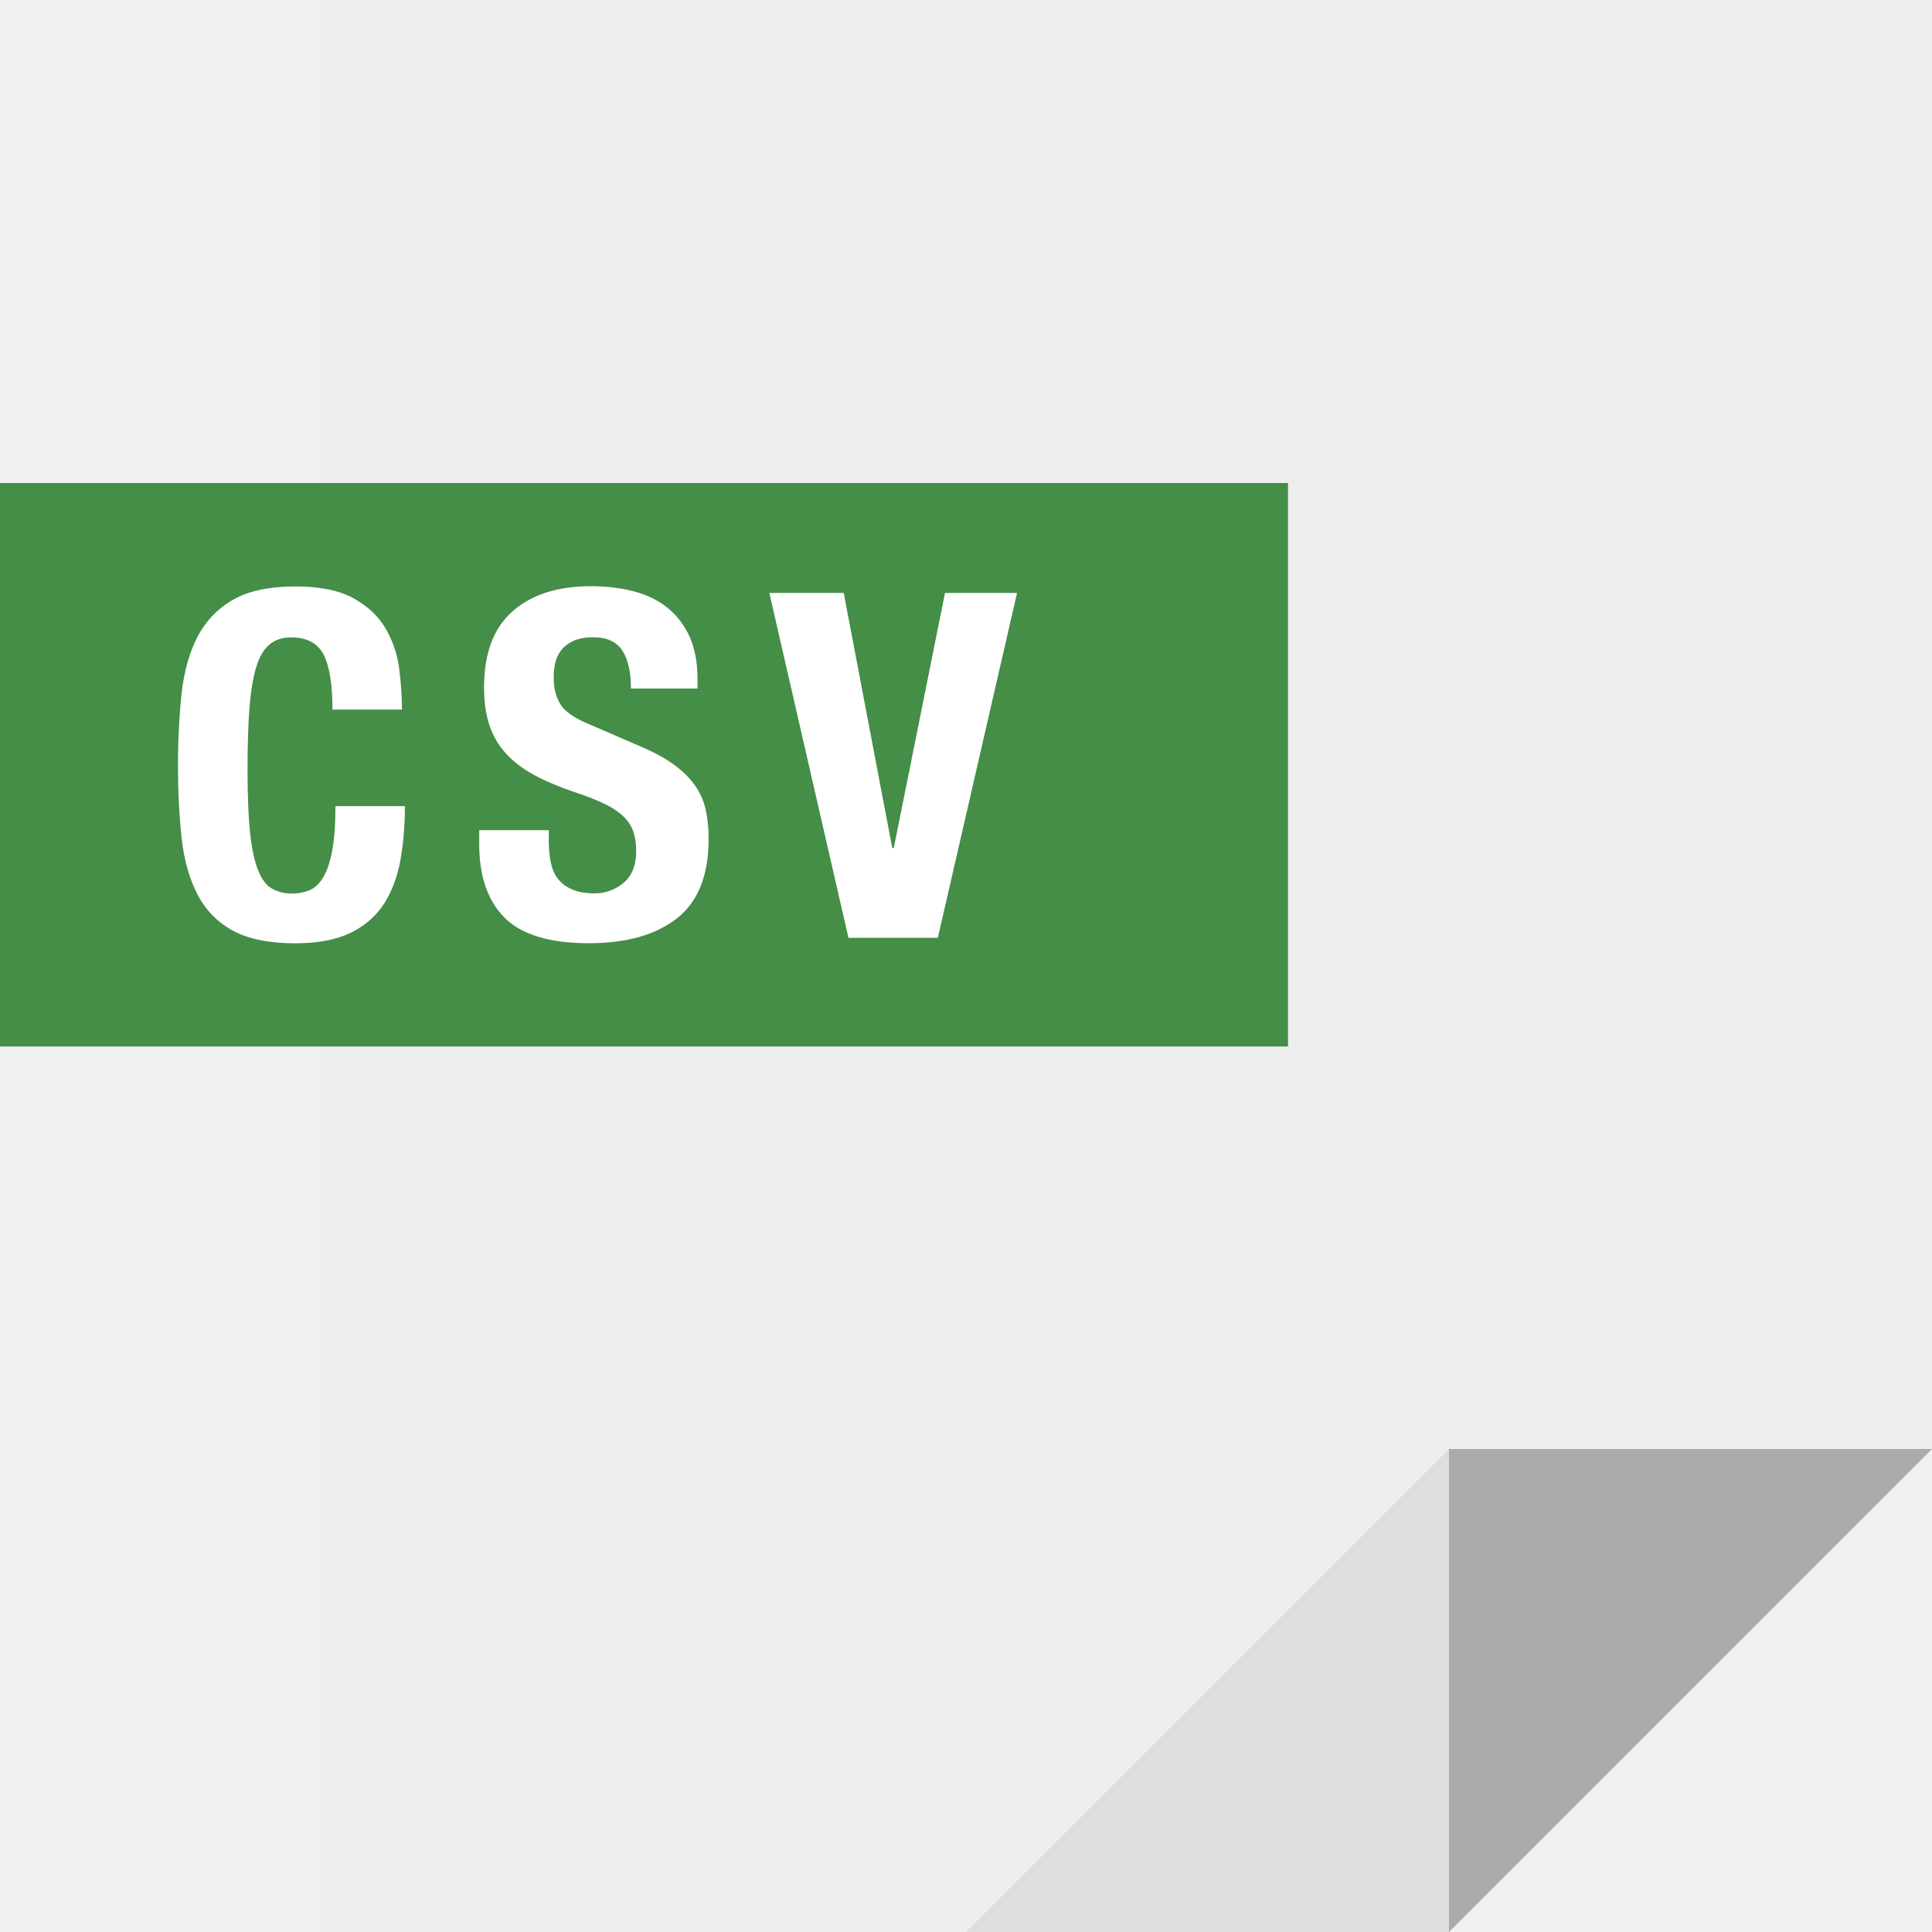
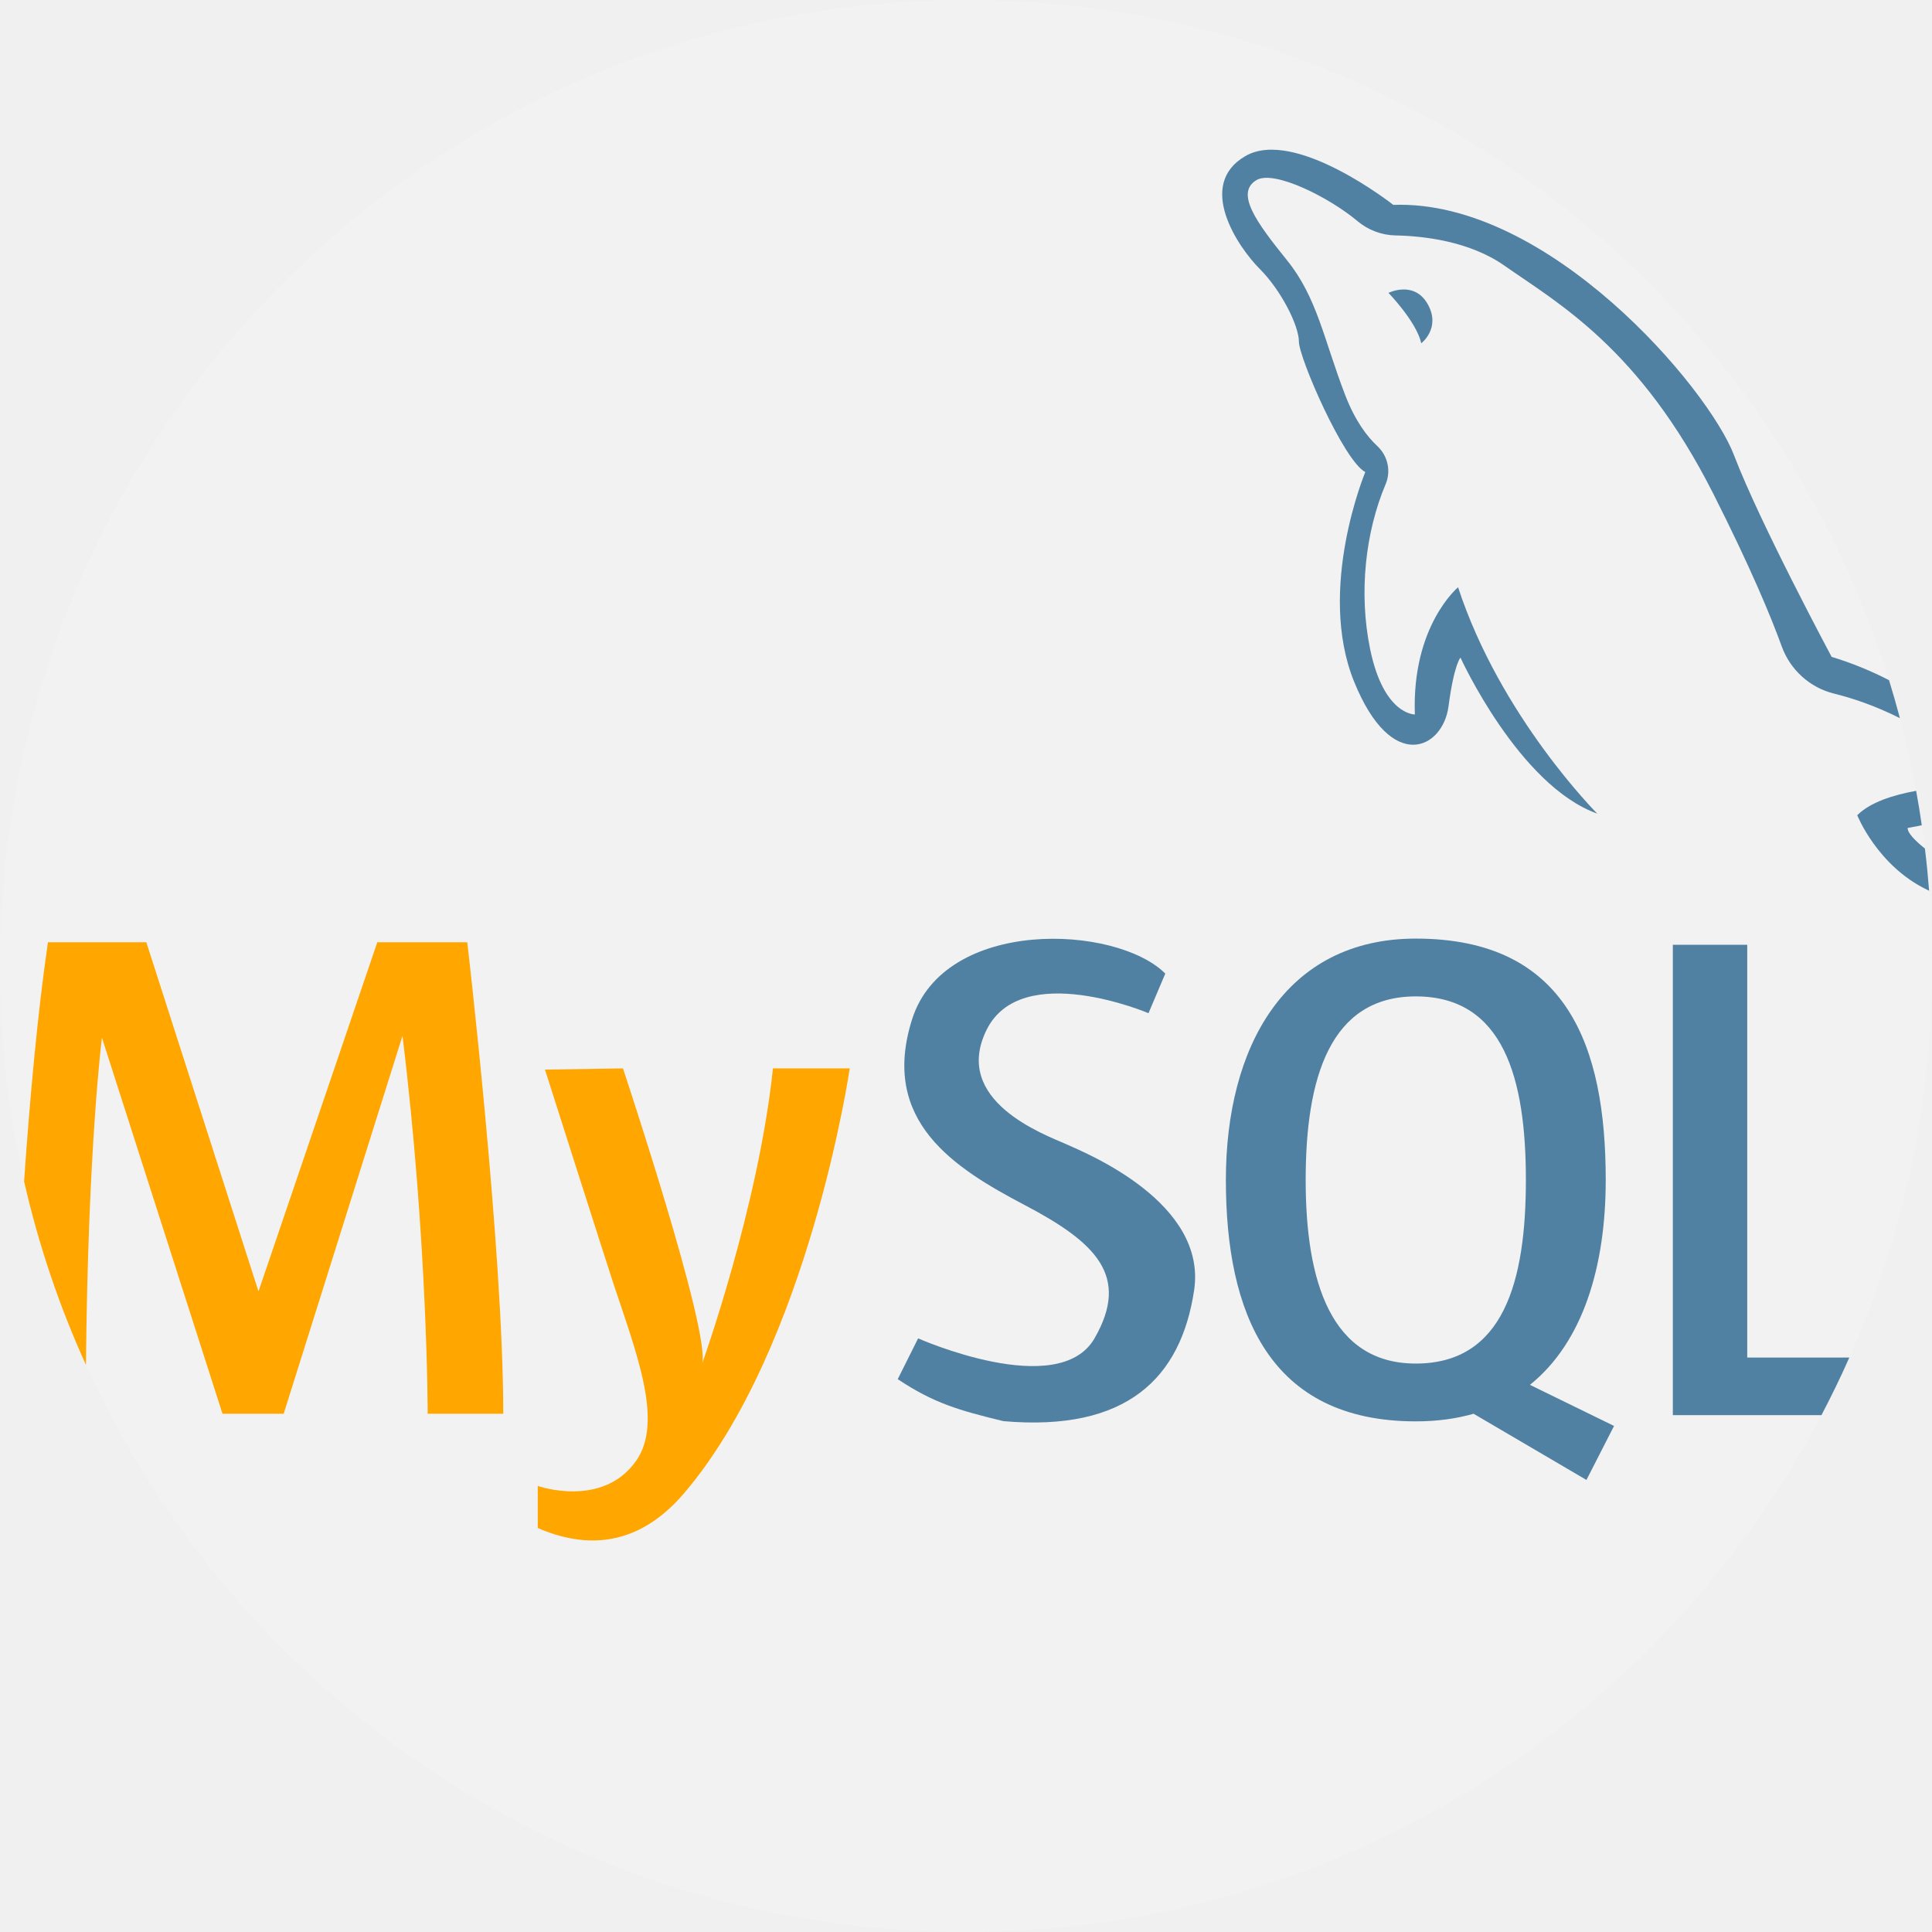
- <svg xmlns="http://www.w3.org/2000/svg" version="1.1" id="Capa_1" x="0px" y="0px" viewBox="0 0 384 384" style="enable-background:new 0 0 384 384;" xml:space="preserve">
-   <polygon style="fill:#EFEEEE;" points="64,0 64,384 288,384 384,288 384,0 " />
-   <polygon style="fill:#ABABAB;" points="288,288 288,384 384,288 " />
-   <polygon style="fill:#DEDEDD;" points="192,384 288,384 288,288 " />
-   <path style="fill:#448E47;" d="M0,96v112h256V96L0,96L0,96z" />
+ <svg xmlns="http://www.w3.org/2000/svg" version="1.1" id="Capa_1" x="0px" y="0px" viewBox="0 0 512 512" style="enable-background:new 0 0 512 512;" xml:space="preserve">
+   <path style="fill:#F2F2F2;" d="M512,256c0,36.937-7.826,72.056-21.911,103.769c-2.288,5.183-4.765,10.271-7.387,15.266  C439.85,456.474,354.408,512,256,512c-103.685,0-192.972-61.639-233.221-150.277c-7.022-15.464-12.549-31.744-16.394-48.661  C2.205,294.713,0,275.613,0,256C0,114.615,114.615,0,256,0c115.012,0,212.302,75.839,244.611,180.245  c1.024,3.323,1.985,6.687,2.884,10.073v0.01c1.672,6.332,3.114,12.737,4.305,19.247c0.554,3.03,1.055,6.071,1.494,9.132  c0.303,2.048,0.585,4.096,0.825,6.165c0.46,3.699,0.825,7.429,1.118,11.18C511.739,242.636,512,249.292,512,256z" />
  <g>
-     <path style="fill:#FFFFFF;" d="M64.32,130.112c-1.184-2.288-3.344-3.424-6.48-3.424c-1.728,0-3.152,0.464-4.272,1.408   c-1.12,0.928-2,2.416-2.64,4.496s-1.088,4.8-1.344,8.176c-0.272,3.36-0.384,7.472-0.384,12.336c0,5.184,0.176,9.376,0.528,12.576   c0.336,3.2,0.896,5.664,1.632,7.44s1.664,2.96,2.784,3.552c1.12,0.608,2.416,0.928,3.888,0.928c1.216,0,2.352-0.208,3.408-0.624   s1.968-1.248,2.736-2.496c0.784-1.248,1.392-3.008,1.824-5.28c0.448-2.272,0.672-5.264,0.672-8.976H80.48   c0,3.696-0.288,7.232-0.864,10.56s-1.664,6.24-3.216,8.736c-1.584,2.48-3.776,4.432-6.624,5.84   c-2.848,1.408-6.544,2.128-11.088,2.128c-5.168,0-9.312-0.848-12.368-2.496c-3.072-1.664-5.424-4.064-7.056-7.2   s-2.688-6.88-3.168-11.232c-0.464-4.336-0.72-9.152-0.72-14.384c0-5.184,0.256-9.968,0.72-14.352   c0.48-4.368,1.552-8.144,3.168-11.28c1.648-3.12,3.984-5.584,7.056-7.344c3.056-1.744,7.2-2.64,12.368-2.64   c4.944,0,8.816,0.8,11.664,2.4c2.848,1.6,4.976,3.632,6.368,6.096s2.304,5.12,2.64,7.968c0.352,2.848,0.528,5.52,0.528,8.016H66.08   C66.08,136,65.488,132.368,64.32,130.112z" />
-     <path style="fill:#FFFFFF;" d="M109.072,167.008c0,1.6,0.144,3.056,0.384,4.352c0.272,1.312,0.736,2.416,1.44,3.312   c0.704,0.912,1.664,1.616,2.848,2.128c1.168,0.496,2.672,0.768,4.448,0.768c2.128,0,4.016-0.688,5.712-2.064   c1.68-1.376,2.544-3.52,2.544-6.384c0-1.536-0.224-2.864-0.624-3.984c-0.416-1.12-1.104-2.128-2.064-3.008   c-0.976-0.912-2.24-1.712-3.792-2.448s-3.504-1.488-5.808-2.256c-3.056-1.024-5.712-2.16-7.968-3.376   c-2.24-1.2-4.112-2.624-5.616-4.272c-1.504-1.632-2.608-3.52-3.312-5.664c-0.704-2.16-1.056-4.624-1.056-7.456   c0-6.784,1.888-11.824,5.664-15.152c3.76-3.328,8.96-4.992,15.552-4.992c3.072,0,5.904,0.336,8.496,1.008s4.832,1.744,6.72,3.264   c1.888,1.504,3.36,3.424,4.416,5.744c1.04,2.336,1.584,5.136,1.584,8.4v1.92h-13.232c0-3.264-0.576-5.776-1.712-7.552   c-1.152-1.744-3.072-2.64-5.76-2.64c-1.536,0-2.816,0.24-3.84,0.672c-1.008,0.448-1.84,1.04-2.448,1.776s-1.04,1.616-1.264,2.576   c-0.24,0.96-0.336,1.952-0.336,2.976c0,2.128,0.448,3.888,1.344,5.328c0.896,1.456,2.816,2.784,5.76,3.984l10.656,4.608   c2.624,1.152,4.768,2.352,6.416,3.616c1.664,1.248,3.008,2.592,3.984,4.032c0.992,1.44,1.68,3.008,2.064,4.752   c0.384,1.712,0.576,3.648,0.576,5.744c0,7.232-2.096,12.496-6.288,15.792c-4.192,3.296-10.032,4.96-17.52,4.96   c-7.808,0-13.392-1.696-16.768-5.088c-3.36-3.392-5.024-8.256-5.024-14.592v-2.784h13.824L109.072,167.008L109.072,167.008z" />
-     <path style="fill:#FFFFFF;" d="M177.344,168.544h0.304l10.176-50.688h14.32L186.4,186.4h-17.76l-15.728-68.544h14.784   L177.344,168.544z" />
+     <path style="fill:#5181A2;" d="M367.961,77.614c0,0,7.42,7.632,8.691,13.355c0,0,5.3-4.028,1.696-10.387   C374.744,74.222,367.961,77.614,367.961,77.614z" />
+     <path style="fill:#5181A2;" d="M503.495,190.318c-6.666-3.354-12.727-5.339-17.471-6.51c-6.416-1.588-11.609-6.311-13.855-12.528   c-2.884-7.973-8.255-20.888-18.139-40.458c-19.508-38.578-41.127-50.448-55.327-60.416c-9.32-6.541-21.567-7.868-28.881-8.014   c-3.688-0.073-7.241-1.421-10.073-3.793c-7.45-6.269-22.1-13.636-26.76-10.877c-5.726,3.396,0,11.243,8.046,21.201   c8.056,9.968,9.759,20.992,15.475,35.83c2.644,6.844,5.831,10.982,8.485,13.448c2.779,2.591,3.688,6.614,2.215,10.104   c-5.371,12.696-7.168,28.776-4.127,43.645c3.605,17.596,11.87,17.387,11.87,17.387c-0.846-23.531,11.452-33.708,11.452-33.708   c11.233,34.335,36.885,59.988,36.885,59.988c-20.773-7.419-36.247-41.336-36.247-41.336s-1.693,1.693-3.177,12.936   c-1.484,11.233-15.057,18.014-25.015-6.572c-9.968-24.597,2.967-55.547,2.967-55.547c-5.726-2.968-17.596-30.312-17.596-34.555   c0-4.232-4.671-13.563-10.386-19.289c-5.726-5.716-16.959-22.256-3.814-29.884c13.134-7.638,39.215,12.925,39.215,12.925   c41.127-1.484,83.519,48.546,90.3,66.351c6.781,17.805,25.861,53.426,25.861,53.426c5.413,1.641,10.501,3.762,15.214,6.175   C501.635,183.568,502.596,186.932,503.495,190.318z" />
+     <path style="fill:#5181A2;" d="M511.237,236.053c-0.209-0.094-0.408-0.199-0.606-0.293c-13.145-6.363-18.442-19.717-18.442-19.717   c3.406-3.406,9.446-5.36,15.611-6.468c0.554,3.03,1.055,6.071,1.494,9.132c-2.299,0.449-3.751,0.721-3.751,0.721   c0,1.296,1.808,3.229,4.577,5.444C510.579,228.571,510.945,232.302,511.237,236.053z" />
+   </g>
+   <g>
+     <path style="fill:#FFA600;" d="M133.371,374.659H113.34c0,0,0-45.777-6.677-100.153L75.18,374.659H58.964l-31.953-99.673   c0,0-3.72,29.288-4.232,86.737c-7.022-15.464-12.549-31.744-16.394-48.661c1.473-21.264,3.542-44.44,6.322-63.352h26.07   l29.727,92.526l31.483-92.526h23.845C123.831,249.71,133.371,331.264,133.371,374.659z" />
+     <path style="fill:#FFA600;" d="M144.423,283.452l20.668-0.318c0,0,23.212,69.637,20.987,78.222c0,0,14.945-41.655,18.761-78.222   h20.35c0,0-10.812,73.771-43.88,112.564c-12.375,14.517-26.262,14.695-38.799,9.236v-11.143c0,0,17.177,6.042,26.081-6.678   c7.168-10.24,0.322-27.898-5.938-46.671C161.135,335.896,144.423,283.452,144.423,283.452z" />
+   </g>
+   <g>
+     <path style="fill:#5181A2;" d="M237.908,365.491l5.405-10.812c0,0,37.204,16.534,46.742,0c9.539-16.534,0.318-25.438-18.442-35.296   c-18.76-9.858-38.475-22.258-29.89-49.287c8.586-27.028,54.056-25.12,67.093-12.083l-4.451,10.493c0,0-33.705-14.309-42.926,4.451   c-9.221,18.76,15.263,27.664,20.987,30.208c5.724,2.544,37.521,15.58,34.024,38.793s-17.807,37.521-50.558,34.659   C254.124,373.758,247.447,371.85,237.908,365.491z" />
+     <path style="fill:#5181A2;" d="M405.452,367c14.054-11.295,20.083-31.389,20.083-54.293c0-35.328-10.167-63.969-50.333-63.969   c-34.586,0-50.333,28.641-50.333,63.969s11.515,63.969,50.333,63.969c5.622,0,10.721-0.7,15.318-2.017l29.905,17.544l7.314-14.315   L405.452,367z M375.202,361.357c-22.507,0-29.184-21.786-29.184-48.65c0-26.875,6.363-48.65,29.184-48.65   c23.28,0,29.174,21.776,29.174,48.65C404.375,339.571,398.482,361.357,375.202,361.357z" />
+     <path style="fill:#5181A2;" d="M490.088,359.769c-2.288,5.183-4.765,10.271-7.387,15.266h-39.382V250.378h19.717v109.39H490.088z" />
  </g>
</svg>
